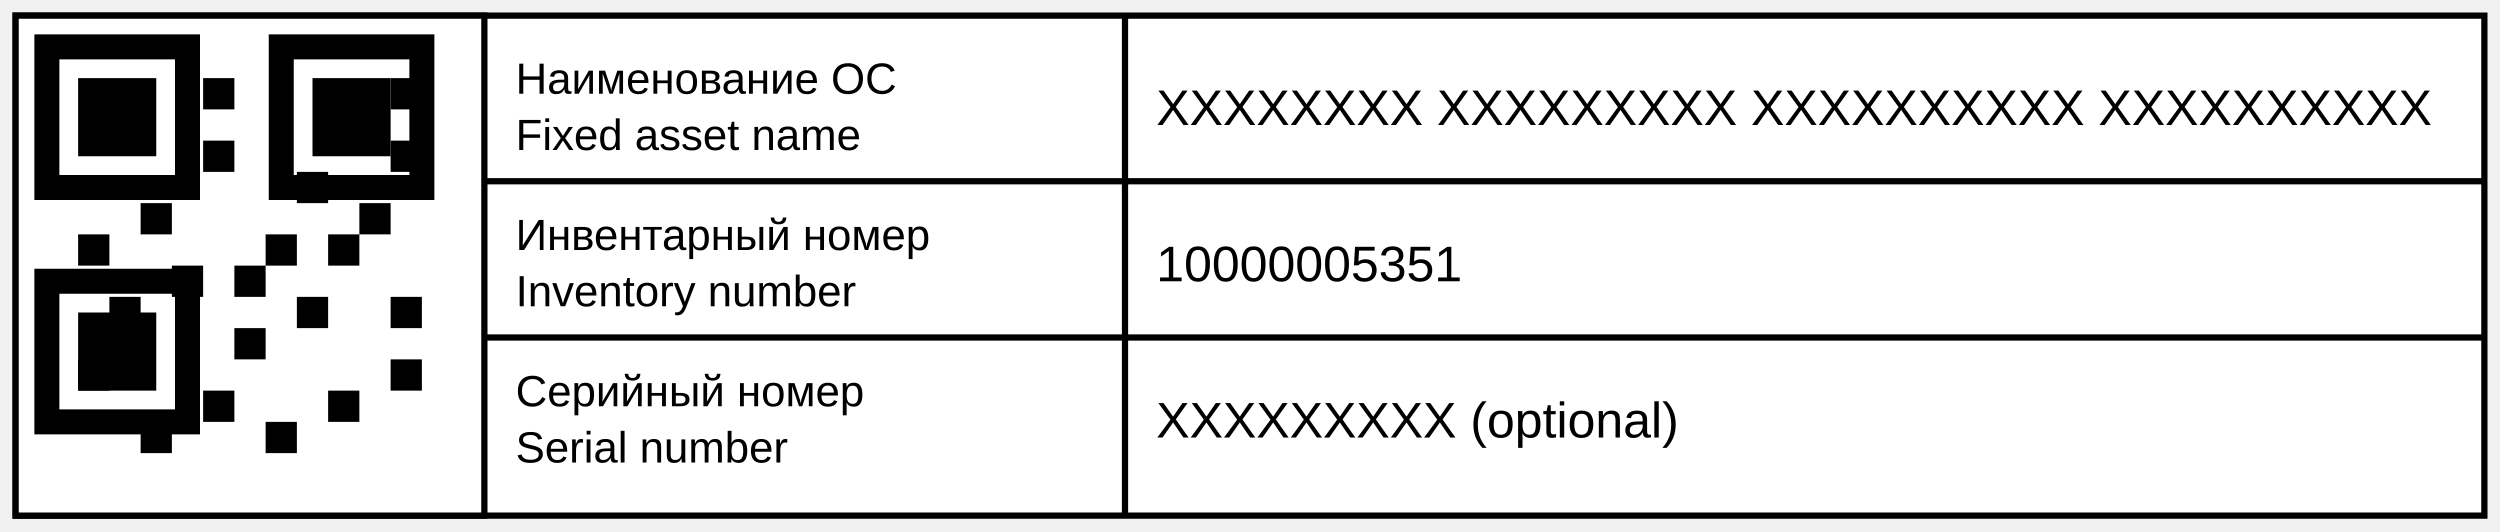
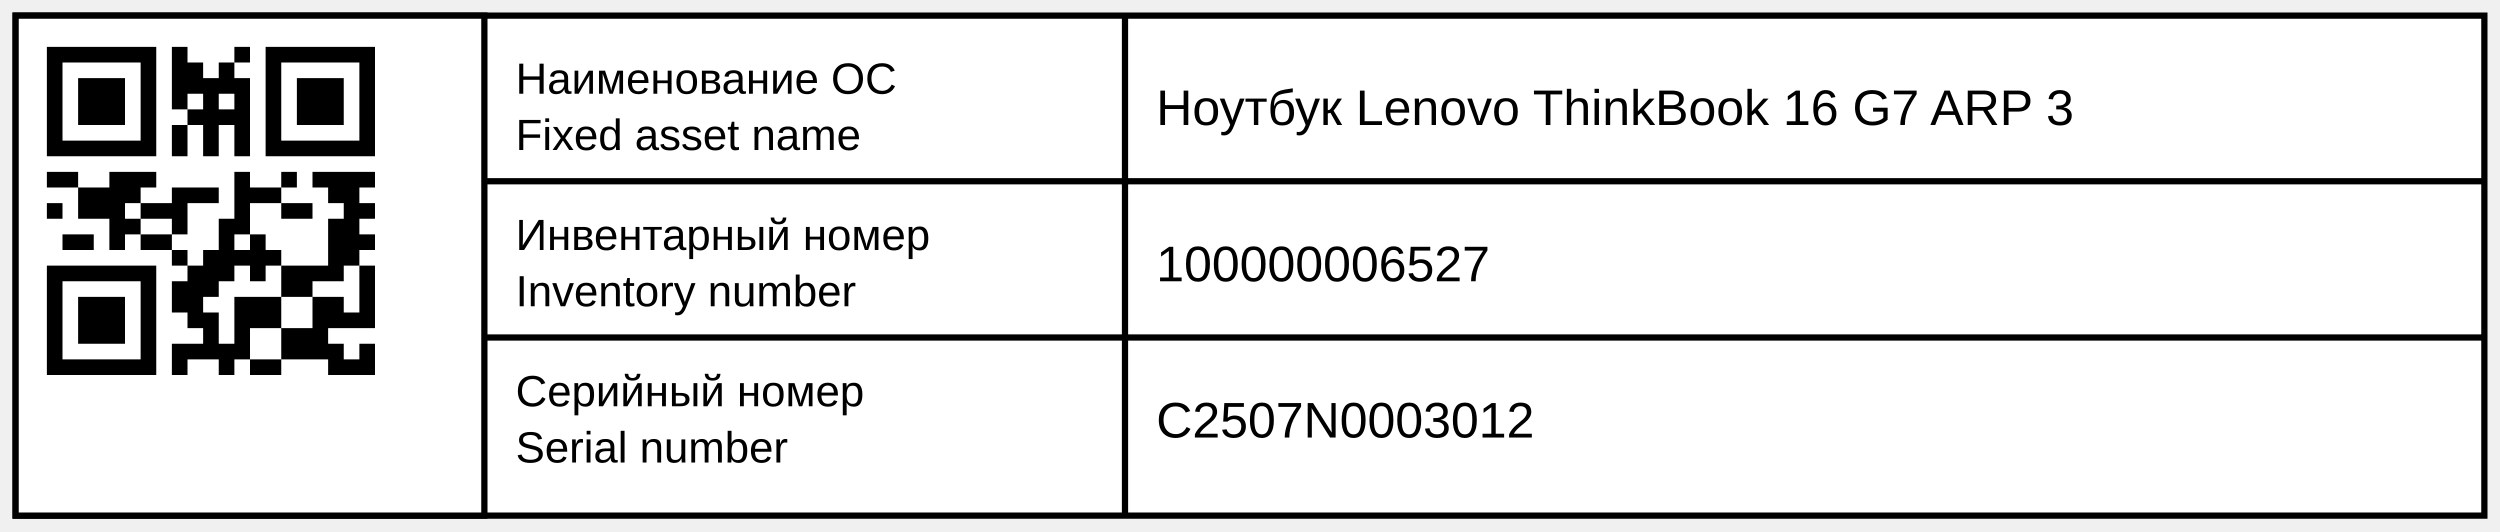
<svg xmlns="http://www.w3.org/2000/svg" width="800" height="170" viewBox="0 0 800 170">
  <defs>
    <style>
-       .border { fill: none; stroke: black; stroke-width: 2; }
-       .text-label { font-family: Arial, sans-serif; font-size: 14px; fill: black; }
-       .text-value { font-family: Arial, sans-serif; font-size: 16px; fill: black; }
-       .text-header { font-family: Arial, sans-serif; font-size: 14px; fill: black; font-weight: normal; }
-     </style>
+             .border { fill: none; stroke: black; stroke-width: 2; }
+             .text-label { font-family: Arial, sans-serif; font-size: 14px; fill: black; }
+             .text-value { font-family: Arial, sans-serif; font-size: 16px; fill: black; }
+             .text-header { font-family: Arial, sans-serif; font-size: 14px; fill: black; font-weight: normal; }
+         </style>
  </defs>
  <rect x="5" y="5" width="790" height="160" fill="white" stroke="black" stroke-width="2" />
  <rect x="5" y="5" width="150" height="160" fill="white" stroke="black" stroke-width="2" />
  <g transform="translate(15, 15)">
-     <rect x="0" y="0" width="45" height="45" fill="none" stroke="black" stroke-width="8" />
-     <rect x="10" y="10" width="25" height="25" fill="black" />
-     <rect x="75" y="0" width="45" height="45" fill="none" stroke="black" stroke-width="8" />
-     <rect x="85" y="10" width="25" height="25" fill="black" />
-     <rect x="0" y="75" width="45" height="45" fill="none" stroke="black" stroke-width="8" />
-     <rect x="10" y="85" width="25" height="25" fill="black" />
-     <path d="M 10 60 L 20 60 L 20 70 L 10 70 Z M 30 50 L 40 50 L 40 60 L 30 60 Z M 50 10 L 60 10 L 60 20 L 50 20 Z M 50 30 L 60 30 L 60 40 L 50 40 Z M 70 60 L 80 60 L 80 70 L 70 70 Z M 90 60 L 100 60 L 100 70 L 90 70 Z M 110 10 L 120 10 L 120 20 L 110 20 Z M 110 30 L 120 30 L 120 40 L 110 40 Z M 60 70 L 70 70 L 70 80 L 60 80 Z M 60 90 L 70 90 L 70 100 L 60 100 Z M 80 80 L 90 80 L 90 90 L 80 90 Z M 110 80 L 120 80 L 120 90 L 110 90 Z M 110 100 L 120 100 L 120 110 L 110 110 Z M 10 100 L 20 100 L 20 110 L 10 110 Z M 30 120 L 40 120 L 40 130 L 30 130 Z M 50 110 L 60 110 L 60 120 L 50 120 Z M 70 120 L 80 120 L 80 130 L 70 130 Z M 90 110 L 100 110 L 100 120 L 90 120 Z M 40 70 L 50 70 L 50 80 L 40 80 Z M 20 80 L 30 80 L 30 90 L 20 90 Z M 100 50 L 110 50 L 110 60 L 100 60 Z M 80 40 L 90 40 L 90 50 L 80 50 Z" fill="black" />
+     <path d="M 0 0 h 5 v 5 h -5 Z M 5 0 h 5 v 5 h -5 Z M 10 0 h 5 v 5 h -5 Z M 15 0 h 5 v 5 h -5 Z M 20 0 h 5 v 5 h -5 Z M 25 0 h 5 v 5 h -5 Z M 30 0 h 5 v 5 h -5 Z M 40 0 h 5 v 5 h -5 Z M 60 0 h 5 v 5 h -5 Z M 70 0 h 5 v 5 h -5 Z M 75 0 h 5 v 5 h -5 Z M 80 0 h 5 v 5 h -5 Z M 85 0 h 5 v 5 h -5 Z M 90 0 h 5 v 5 h -5 Z M 95 0 h 5 v 5 h -5 Z M 100 0 h 5 v 5 h -5 Z M 0 5 h 5 v 5 h -5 Z M 30 5 h 5 v 5 h -5 Z M 40 5 h 5 v 5 h -5 Z M 45 5 h 5 v 5 h -5 Z M 55 5 h 5 v 5 h -5 Z M 70 5 h 5 v 5 h -5 Z M 100 5 h 5 v 5 h -5 Z M 0 10 h 5 v 5 h -5 Z M 10 10 h 5 v 5 h -5 Z M 15 10 h 5 v 5 h -5 Z M 20 10 h 5 v 5 h -5 Z M 30 10 h 5 v 5 h -5 Z M 40 10 h 5 v 5 h -5 Z M 45 10 h 5 v 5 h -5 Z M 50 10 h 5 v 5 h -5 Z M 55 10 h 5 v 5 h -5 Z M 60 10 h 5 v 5 h -5 Z M 70 10 h 5 v 5 h -5 Z M 80 10 h 5 v 5 h -5 Z M 85 10 h 5 v 5 h -5 Z M 90 10 h 5 v 5 h -5 Z M 100 10 h 5 v 5 h -5 Z M 0 15 h 5 v 5 h -5 Z M 10 15 h 5 v 5 h -5 Z M 15 15 h 5 v 5 h -5 Z M 20 15 h 5 v 5 h -5 Z M 30 15 h 5 v 5 h -5 Z M 40 15 h 5 v 5 h -5 Z M 50 15 h 5 v 5 h -5 Z M 60 15 h 5 v 5 h -5 Z M 70 15 h 5 v 5 h -5 Z M 80 15 h 5 v 5 h -5 Z M 85 15 h 5 v 5 h -5 Z M 90 15 h 5 v 5 h -5 Z M 100 15 h 5 v 5 h -5 Z M 0 20 h 5 v 5 h -5 Z M 10 20 h 5 v 5 h -5 Z M 15 20 h 5 v 5 h -5 Z M 20 20 h 5 v 5 h -5 Z M 30 20 h 5 v 5 h -5 Z M 45 20 h 5 v 5 h -5 Z M 50 20 h 5 v 5 h -5 Z M 55 20 h 5 v 5 h -5 Z M 60 20 h 5 v 5 h -5 Z M 70 20 h 5 v 5 h -5 Z M 80 20 h 5 v 5 h -5 Z M 85 20 h 5 v 5 h -5 Z M 90 20 h 5 v 5 h -5 Z M 100 20 h 5 v 5 h -5 Z M 0 25 h 5 v 5 h -5 Z M 30 25 h 5 v 5 h -5 Z M 40 25 h 5 v 5 h -5 Z M 50 25 h 5 v 5 h -5 Z M 60 25 h 5 v 5 h -5 Z M 70 25 h 5 v 5 h -5 Z M 100 25 h 5 v 5 h -5 Z M 0 30 h 5 v 5 h -5 Z M 5 30 h 5 v 5 h -5 Z M 10 30 h 5 v 5 h -5 Z M 15 30 h 5 v 5 h -5 Z M 20 30 h 5 v 5 h -5 Z M 25 30 h 5 v 5 h -5 Z M 30 30 h 5 v 5 h -5 Z M 40 30 h 5 v 5 h -5 Z M 50 30 h 5 v 5 h -5 Z M 60 30 h 5 v 5 h -5 Z M 70 30 h 5 v 5 h -5 Z M 75 30 h 5 v 5 h -5 Z M 80 30 h 5 v 5 h -5 Z M 85 30 h 5 v 5 h -5 Z M 90 30 h 5 v 5 h -5 Z M 95 30 h 5 v 5 h -5 Z M 100 30 h 5 v 5 h -5 Z M 0 40 h 5 v 5 h -5 Z M 5 40 h 5 v 5 h -5 Z M 20 40 h 5 v 5 h -5 Z M 25 40 h 5 v 5 h -5 Z M 30 40 h 5 v 5 h -5 Z M 60 40 h 5 v 5 h -5 Z M 75 40 h 5 v 5 h -5 Z M 85 40 h 5 v 5 h -5 Z M 90 40 h 5 v 5 h -5 Z M 95 40 h 5 v 5 h -5 Z M 100 40 h 5 v 5 h -5 Z M 10 45 h 5 v 5 h -5 Z M 15 45 h 5 v 5 h -5 Z M 20 45 h 5 v 5 h -5 Z M 25 45 h 5 v 5 h -5 Z M 40 45 h 5 v 5 h -5 Z M 45 45 h 5 v 5 h -5 Z M 50 45 h 5 v 5 h -5 Z M 60 45 h 5 v 5 h -5 Z M 65 45 h 5 v 5 h -5 Z M 70 45 h 5 v 5 h -5 Z M 90 45 h 5 v 5 h -5 Z M 95 45 h 5 v 5 h -5 Z M 0 50 h 5 v 5 h -5 Z M 10 50 h 5 v 5 h -5 Z M 15 50 h 5 v 5 h -5 Z M 20 50 h 5 v 5 h -5 Z M 30 50 h 5 v 5 h -5 Z M 35 50 h 5 v 5 h -5 Z M 40 50 h 5 v 5 h -5 Z M 60 50 h 5 v 5 h -5 Z M 75 50 h 5 v 5 h -5 Z M 80 50 h 5 v 5 h -5 Z M 95 50 h 5 v 5 h -5 Z M 100 50 h 5 v 5 h -5 Z M 20 55 h 5 v 5 h -5 Z M 25 55 h 5 v 5 h -5 Z M 40 55 h 5 v 5 h -5 Z M 55 55 h 5 v 5 h -5 Z M 60 55 h 5 v 5 h -5 Z M 90 55 h 5 v 5 h -5 Z M 95 55 h 5 v 5 h -5 Z M 5 60 h 5 v 5 h -5 Z M 10 60 h 5 v 5 h -5 Z M 20 60 h 5 v 5 h -5 Z M 30 60 h 5 v 5 h -5 Z M 35 60 h 5 v 5 h -5 Z M 55 60 h 5 v 5 h -5 Z M 65 60 h 5 v 5 h -5 Z M 90 60 h 5 v 5 h -5 Z M 95 60 h 5 v 5 h -5 Z M 100 60 h 5 v 5 h -5 Z M 40 65 h 5 v 5 h -5 Z M 50 65 h 5 v 5 h -5 Z M 55 65 h 5 v 5 h -5 Z M 60 65 h 5 v 5 h -5 Z M 65 65 h 5 v 5 h -5 Z M 70 65 h 5 v 5 h -5 Z M 90 65 h 5 v 5 h -5 Z M 95 65 h 5 v 5 h -5 Z M 0 70 h 5 v 5 h -5 Z M 5 70 h 5 v 5 h -5 Z M 10 70 h 5 v 5 h -5 Z M 15 70 h 5 v 5 h -5 Z M 20 70 h 5 v 5 h -5 Z M 25 70 h 5 v 5 h -5 Z M 30 70 h 5 v 5 h -5 Z M 45 70 h 5 v 5 h -5 Z M 50 70 h 5 v 5 h -5 Z M 55 70 h 5 v 5 h -5 Z M 65 70 h 5 v 5 h -5 Z M 75 70 h 5 v 5 h -5 Z M 80 70 h 5 v 5 h -5 Z M 85 70 h 5 v 5 h -5 Z M 90 70 h 5 v 5 h -5 Z M 100 70 h 5 v 5 h -5 Z M 0 75 h 5 v 5 h -5 Z M 30 75 h 5 v 5 h -5 Z M 40 75 h 5 v 5 h -5 Z M 45 75 h 5 v 5 h -5 Z M 50 75 h 5 v 5 h -5 Z M 75 75 h 5 v 5 h -5 Z M 80 75 h 5 v 5 h -5 Z M 100 75 h 5 v 5 h -5 Z M 0 80 h 5 v 5 h -5 Z M 10 80 h 5 v 5 h -5 Z M 15 80 h 5 v 5 h -5 Z M 20 80 h 5 v 5 h -5 Z M 30 80 h 5 v 5 h -5 Z M 40 80 h 5 v 5 h -5 Z M 45 80 h 5 v 5 h -5 Z M 60 80 h 5 v 5 h -5 Z M 65 80 h 5 v 5 h -5 Z M 70 80 h 5 v 5 h -5 Z M 85 80 h 5 v 5 h -5 Z M 90 80 h 5 v 5 h -5 Z M 100 80 h 5 v 5 h -5 Z M 0 85 h 5 v 5 h -5 Z M 10 85 h 5 v 5 h -5 Z M 15 85 h 5 v 5 h -5 Z M 20 85 h 5 v 5 h -5 Z M 30 85 h 5 v 5 h -5 Z M 45 85 h 5 v 5 h -5 Z M 50 85 h 5 v 5 h -5 Z M 60 85 h 5 v 5 h -5 Z M 65 85 h 5 v 5 h -5 Z M 70 85 h 5 v 5 h -5 Z M 85 85 h 5 v 5 h -5 Z M 90 85 h 5 v 5 h -5 Z M 95 85 h 5 v 5 h -5 Z M 100 85 h 5 v 5 h -5 Z M 0 90 h 5 v 5 h -5 Z M 10 90 h 5 v 5 h -5 Z M 15 90 h 5 v 5 h -5 Z M 20 90 h 5 v 5 h -5 Z M 30 90 h 5 v 5 h -5 Z M 50 90 h 5 v 5 h -5 Z M 60 90 h 5 v 5 h -5 Z M 75 90 h 5 v 5 h -5 Z M 80 90 h 5 v 5 h -5 Z M 85 90 h 5 v 5 h -5 Z M 0 95 h 5 v 5 h -5 Z M 30 95 h 5 v 5 h -5 Z M 40 95 h 5 v 5 h -5 Z M 45 95 h 5 v 5 h -5 Z M 50 95 h 5 v 5 h -5 Z M 55 95 h 5 v 5 h -5 Z M 60 95 h 5 v 5 h -5 Z M 75 95 h 5 v 5 h -5 Z M 80 95 h 5 v 5 h -5 Z M 85 95 h 5 v 5 h -5 Z M 90 95 h 5 v 5 h -5 Z M 100 95 h 5 v 5 h -5 Z M 0 100 h 5 v 5 h -5 Z M 5 100 h 5 v 5 h -5 Z M 10 100 h 5 v 5 h -5 Z M 15 100 h 5 v 5 h -5 Z M 20 100 h 5 v 5 h -5 Z M 25 100 h 5 v 5 h -5 Z M 30 100 h 5 v 5 h -5 Z M 40 100 h 5 v 5 h -5 Z M 55 100 h 5 v 5 h -5 Z M 65 100 h 5 v 5 h -5 Z M 70 100 h 5 v 5 h -5 Z M 90 100 h 5 v 5 h -5 Z M 95 100 h 5 v 5 h -5 Z M 100 100 h 5 v 5 h -5 Z" fill="black" />
  </g>
  <line x1="155" y1="58" x2="795" y2="58" stroke="black" stroke-width="2" />
  <line x1="155" y1="108" x2="795" y2="108" stroke="black" stroke-width="2" />
  <line x1="360" y1="5" x2="360" y2="165" stroke="black" stroke-width="2" />
  <text x="165" y="30" class="text-label">Наименование ОС</text>
  <text x="165" y="48" class="text-label">Fixed asset name</text>
-   <text x="370" y="40" class="text-value">XXXXXXXX XXXXXXXXX XXXXXXXXXX XXXXXXXXXX</text>
+   <text x="370" y="40" class="text-value">Ноутбук Lenovo ThinkBook 16 G7 ARP 3</text>
  <text x="165" y="80" class="text-label">Инвентарный номер</text>
  <text x="165" y="98" class="text-label">Inventory number</text>
-   <text x="370" y="90" class="text-value">10000005351</text>
+   <text x="370" y="90" class="text-value">100000006527</text>
  <text x="165" y="130" class="text-label">Серийный номер</text>
  <text x="165" y="148" class="text-label">Serial number</text>
-   <text x="370" y="140" class="text-value">XXXXXXXXX (optional)</text>
+   <text x="370" y="140" class="text-value">C2507N0003012</text>
</svg>
